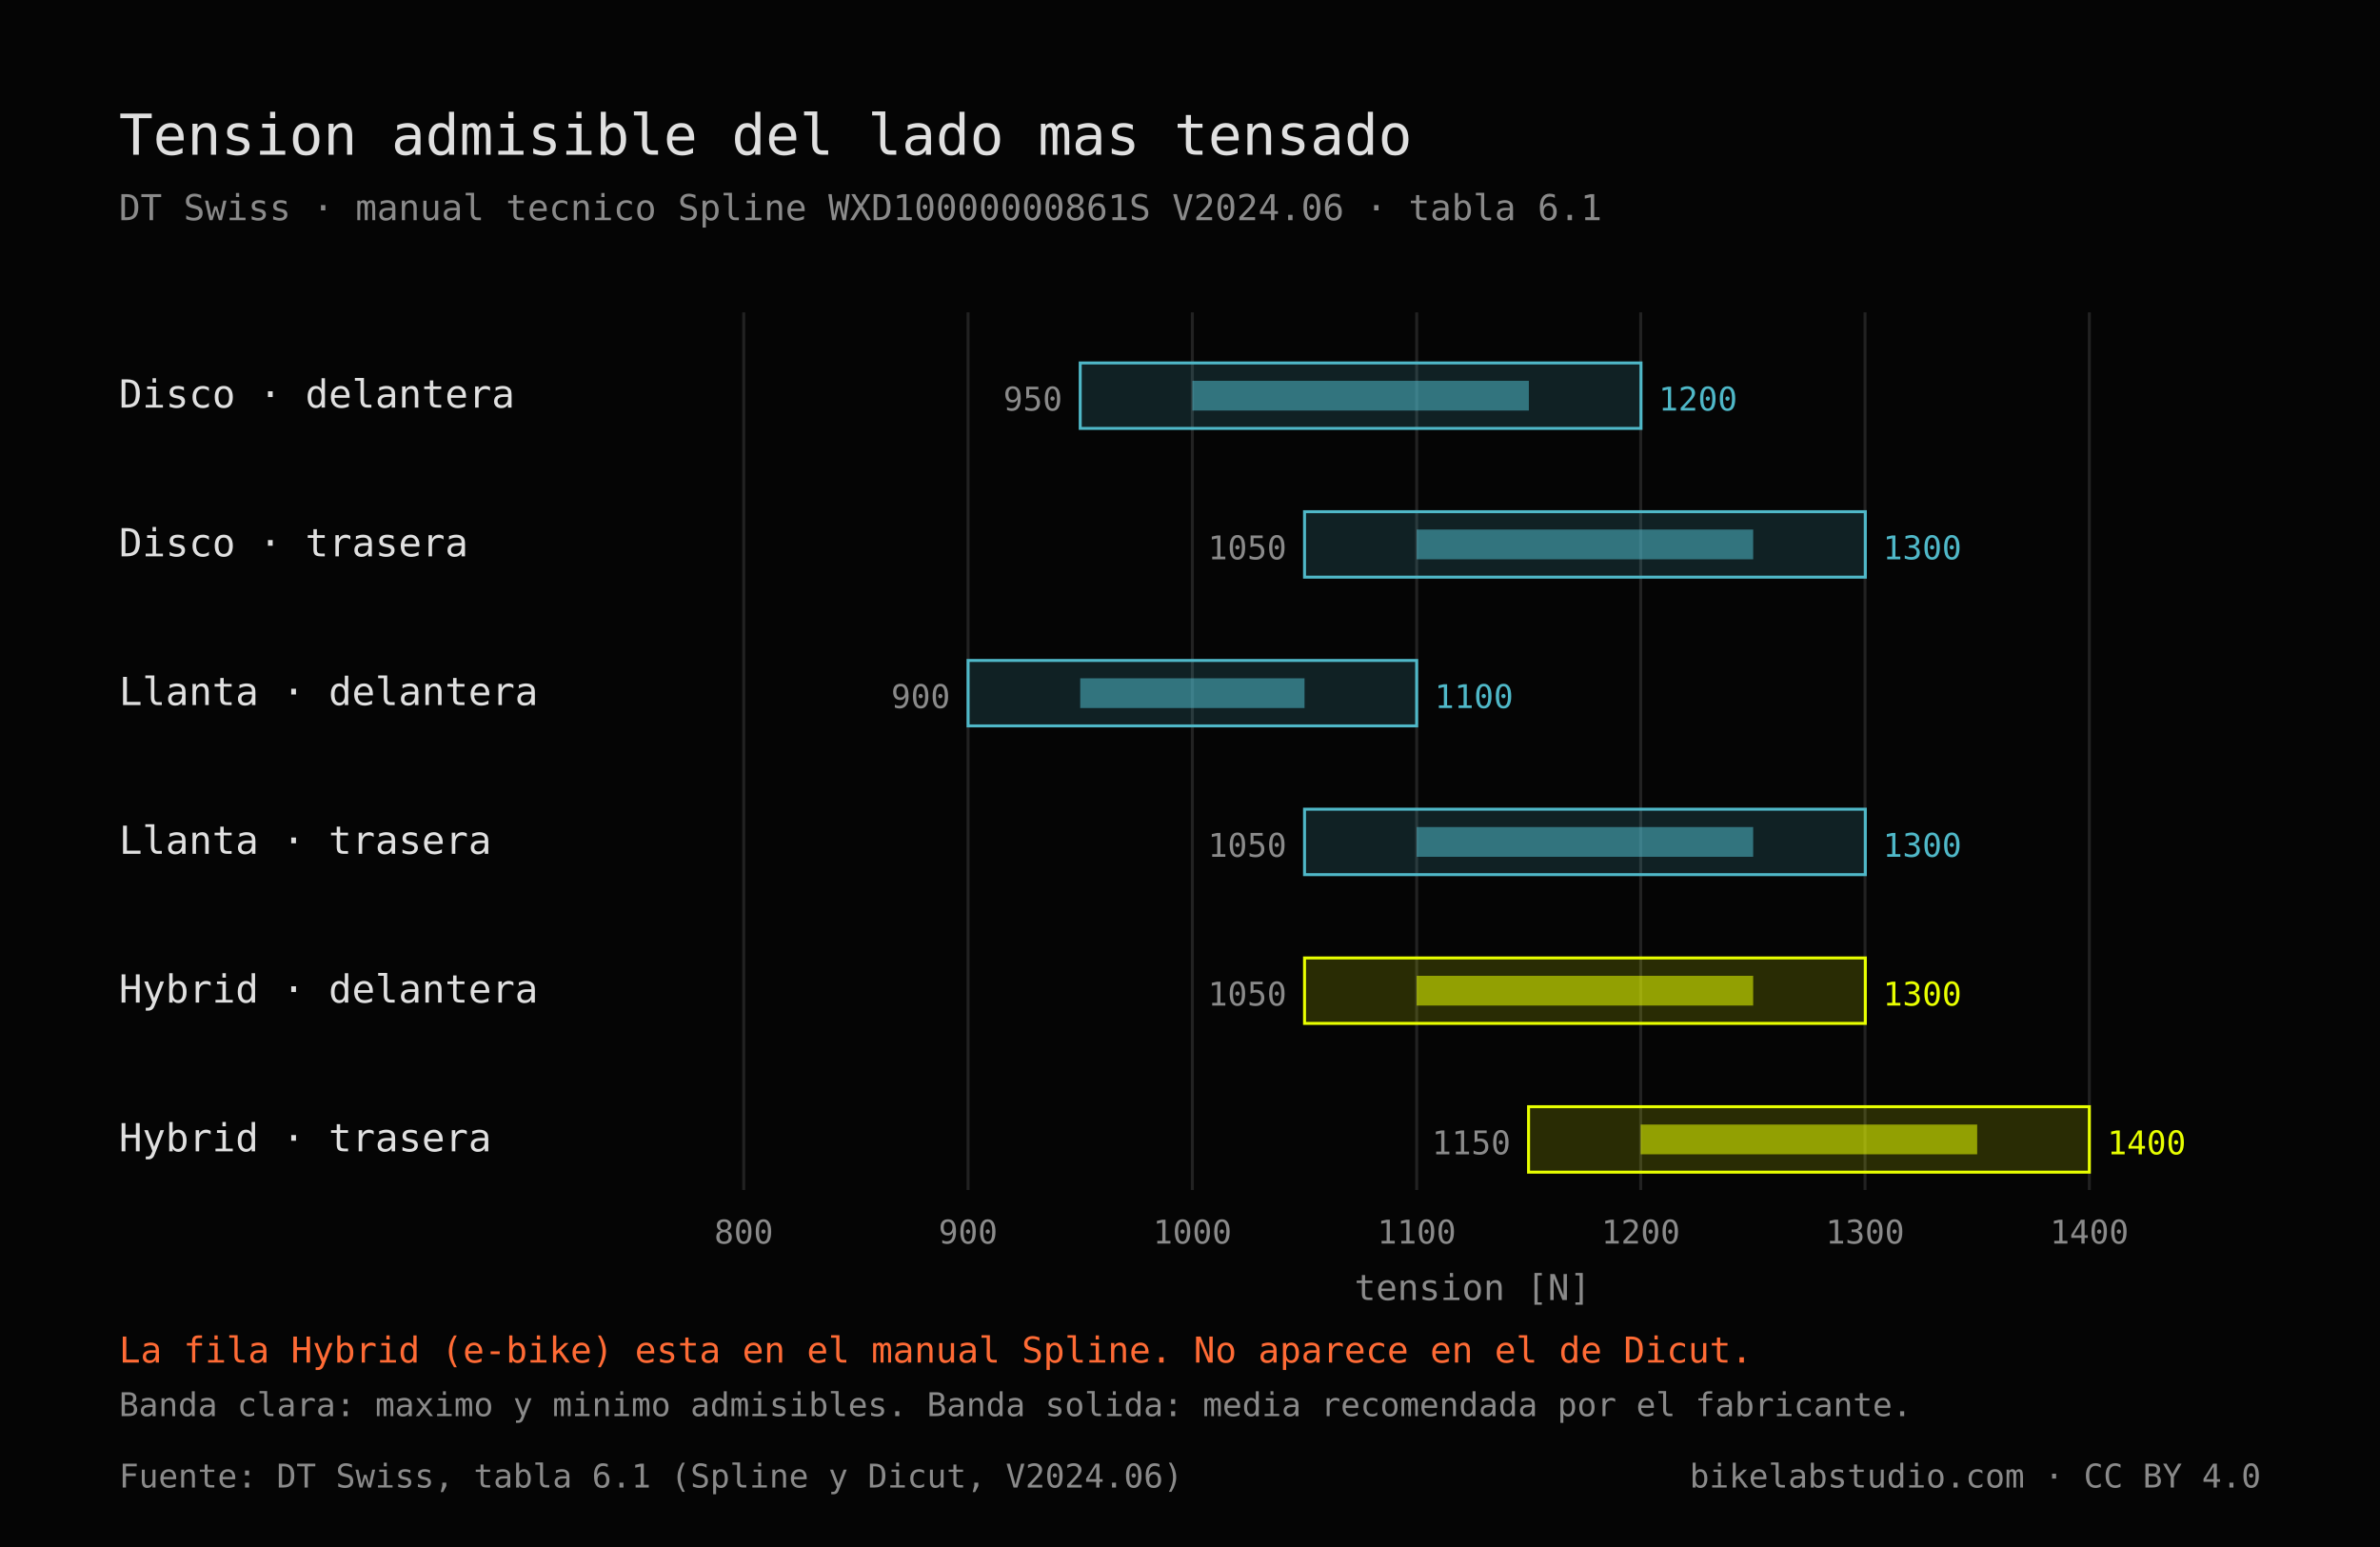
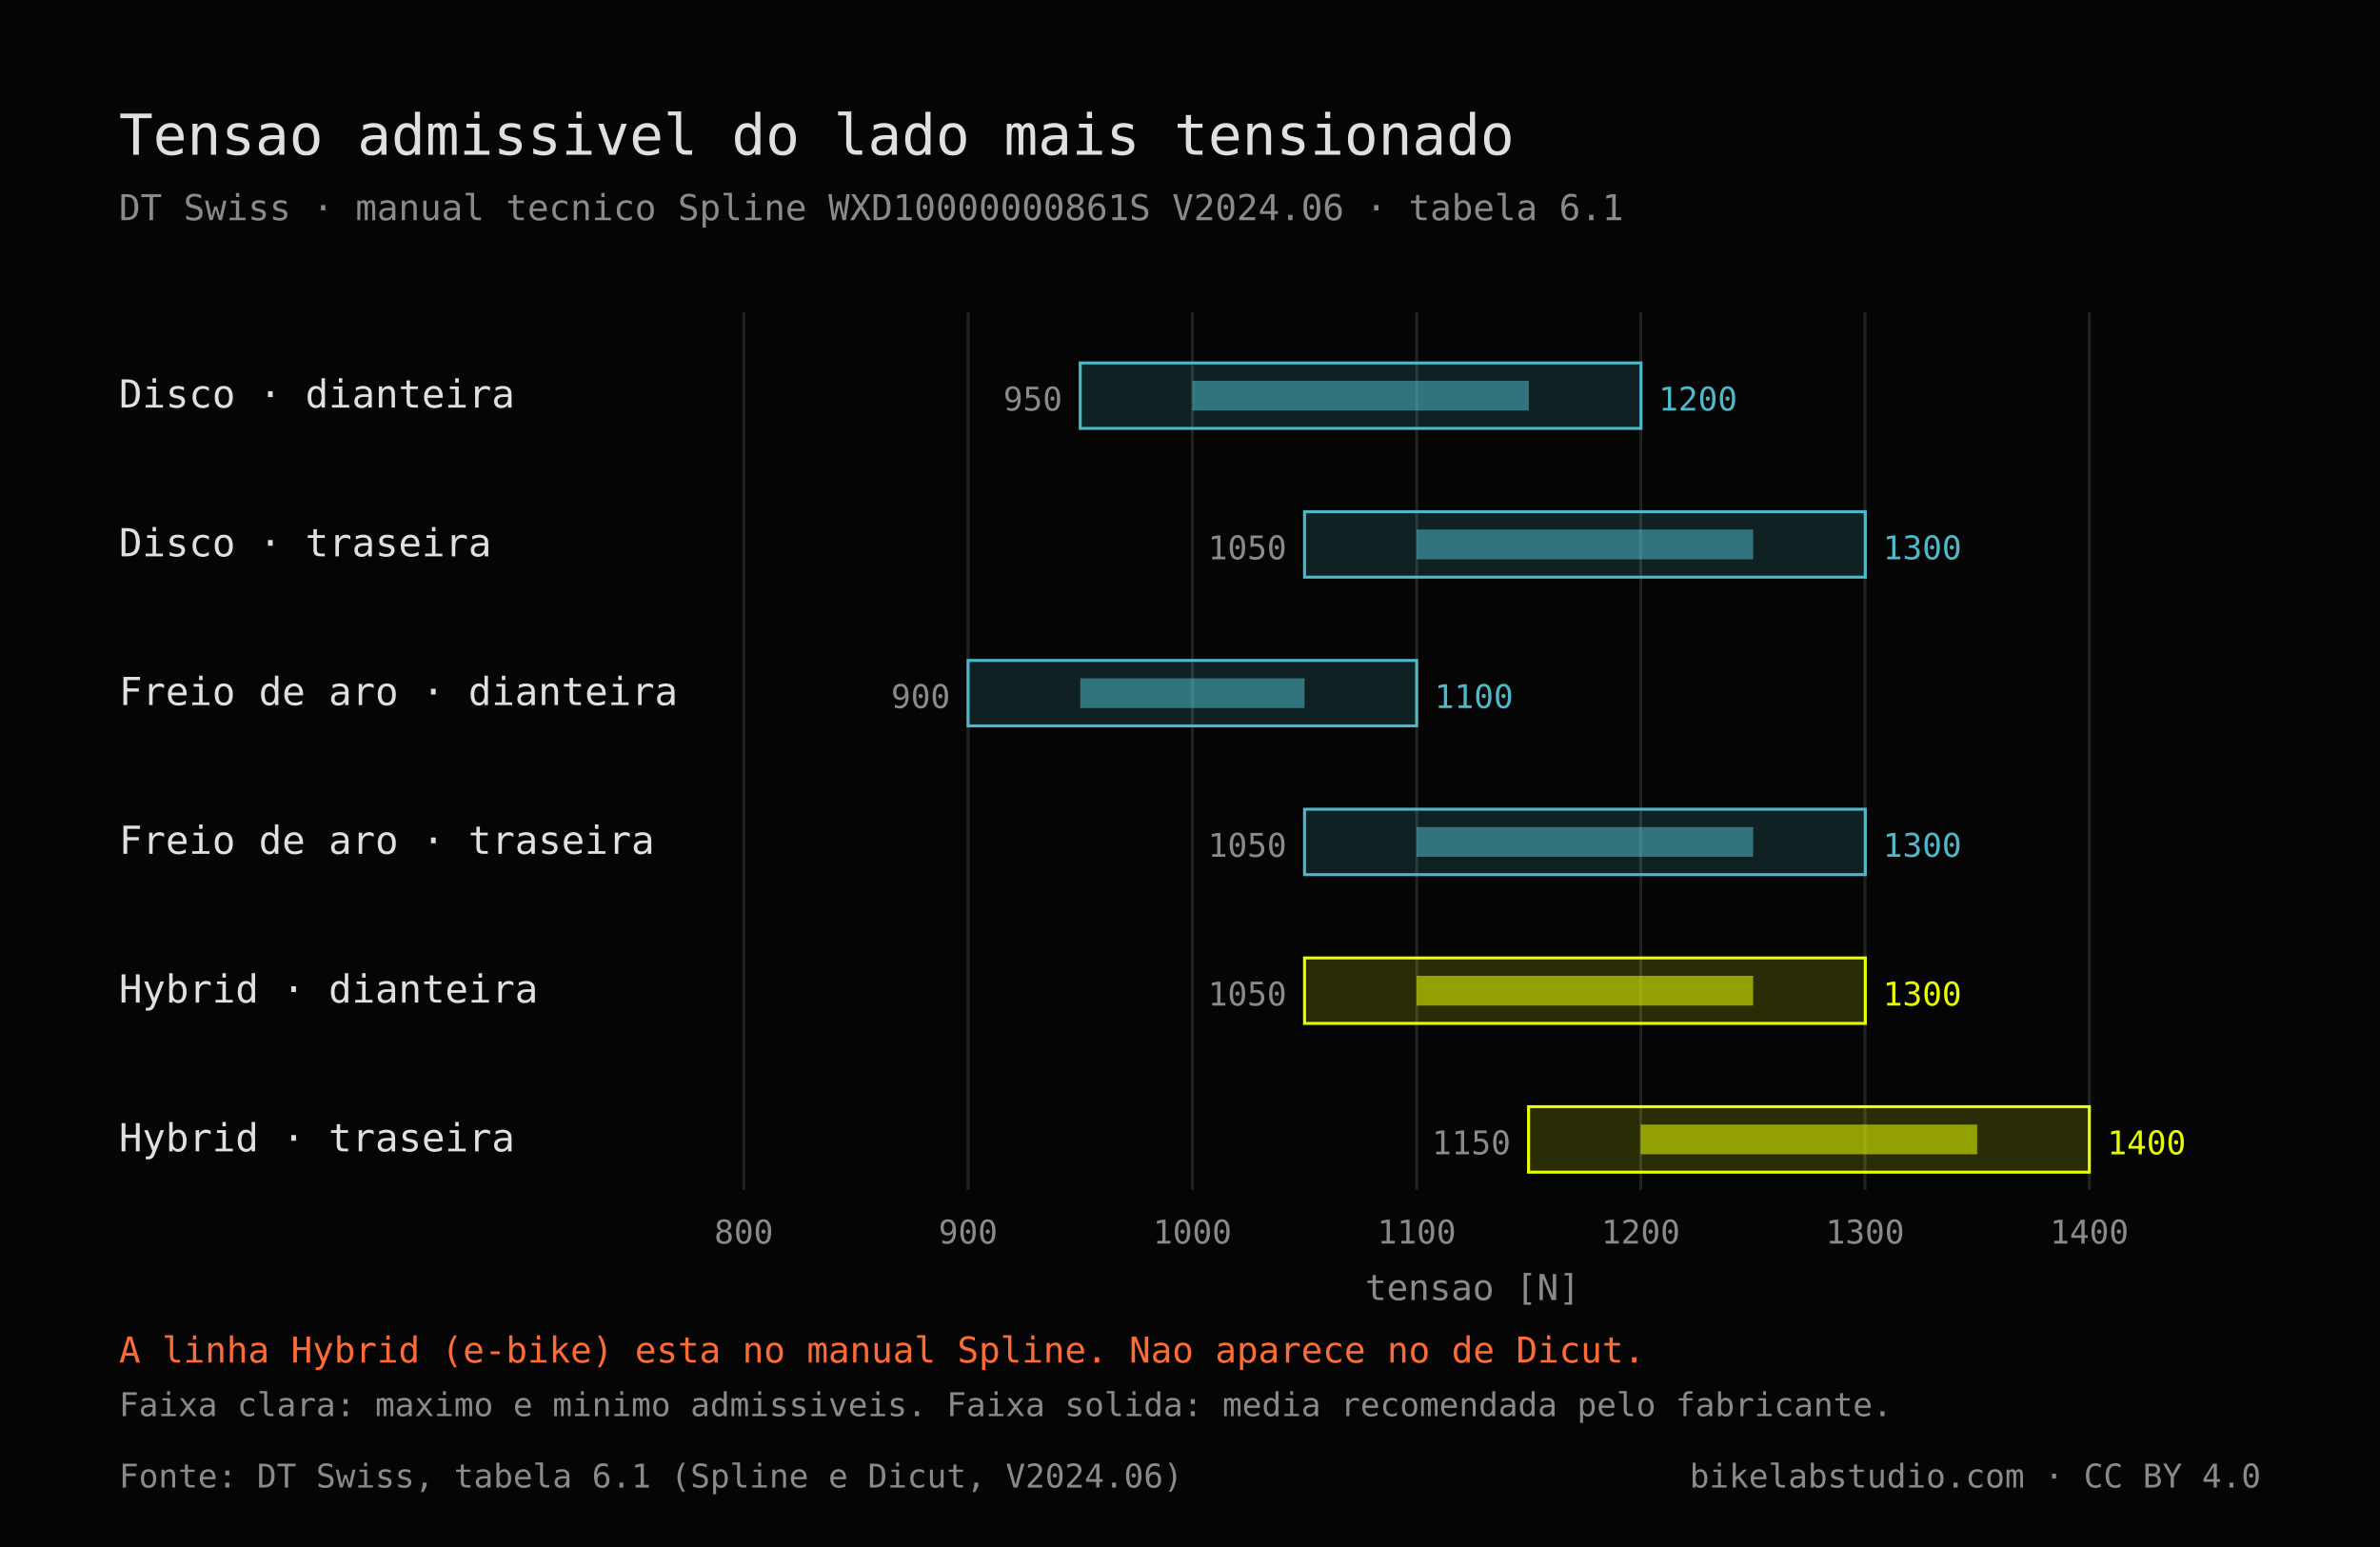
- <svg xmlns="http://www.w3.org/2000/svg" viewBox="0 0 800 520" width="800" height="520" role="img" xml:lang="es" aria-labelledby="ten-t ten-d" font-family="'IBM Plex Mono',ui-monospace,monospace">
+ <svg xmlns="http://www.w3.org/2000/svg" viewBox="0 0 800 520" width="800" height="520" role="img" xml:lang="pt-BR" aria-labelledby="ten-t ten-d" font-family="'IBM Plex Mono',ui-monospace,monospace">
  <rect width="800" height="520" fill="#050505" />
-   <text x="40" y="52" fill="#e0e0e0" font-size="19">Tension admisible del lado mas tensado</text>
-   <text x="40" y="74" fill="#8a8a8a" font-size="12">DT Swiss · manual tecnico Spline WXD10000000861S V2024.06 · tabla 6.1</text>
+   <text x="40" y="52" fill="#e0e0e0" font-size="19">Tensao admissivel do lado mais tensionado</text>
+   <text x="40" y="74" fill="#8a8a8a" font-size="12">DT Swiss · manual tecnico Spline WXD10000000861S V2024.06 · tabela 6.1</text>
  <line x1="250.0" y1="105" x2="250.0" y2="400" stroke="#222222" stroke-width="1" />
  <text x="250.0" y="418" fill="#8a8a8a" font-size="11" text-anchor="middle">800</text>
  <line x1="325.4" y1="105" x2="325.4" y2="400" stroke="#222222" stroke-width="1" />
  <text x="325.4" y="418" fill="#8a8a8a" font-size="11" text-anchor="middle">900</text>
  <line x1="400.8" y1="105" x2="400.8" y2="400" stroke="#222222" stroke-width="1" />
  <text x="400.8" y="418" fill="#8a8a8a" font-size="11" text-anchor="middle">1000</text>
  <line x1="476.2" y1="105" x2="476.2" y2="400" stroke="#222222" stroke-width="1" />
  <text x="476.2" y="418" fill="#8a8a8a" font-size="11" text-anchor="middle">1100</text>
  <line x1="551.5" y1="105" x2="551.5" y2="400" stroke="#222222" stroke-width="1" />
  <text x="551.5" y="418" fill="#8a8a8a" font-size="11" text-anchor="middle">1200</text>
  <line x1="626.9" y1="105" x2="626.9" y2="400" stroke="#222222" stroke-width="1" />
  <text x="626.9" y="418" fill="#8a8a8a" font-size="11" text-anchor="middle">1300</text>
  <line x1="702.3" y1="105" x2="702.3" y2="400" stroke="#222222" stroke-width="1" />
  <text x="702.3" y="418" fill="#8a8a8a" font-size="11" text-anchor="middle">1400</text>
-   <text x="495" y="437" fill="#8a8a8a" font-size="12" text-anchor="middle">tension [N]</text>
-   <text x="40" y="137" fill="#e0e0e0" font-size="13">Disco · delantera</text>
+   <text x="495" y="437" fill="#8a8a8a" font-size="12" text-anchor="middle">tensao [N]</text>
+   <text x="40" y="137" fill="#e0e0e0" font-size="13">Disco · dianteira</text>
  <rect x="363.1" y="122" width="188.5" height="22" fill="#4fb8c8" fill-opacity="0.16" stroke="#4fb8c8" stroke-width="1" />
  <rect x="400.8" y="128" width="113.1" height="10" fill="#4fb8c8" fill-opacity="0.55" />
  <text x="357.1" y="138" fill="#8a8a8a" font-size="11" text-anchor="end">950</text>
  <text x="557.5" y="138" fill="#4fb8c8" font-size="11">1200</text>
-   <text x="40" y="187" fill="#e0e0e0" font-size="13">Disco · trasera</text>
+   <text x="40" y="187" fill="#e0e0e0" font-size="13">Disco · traseira</text>
  <rect x="438.5" y="172" width="188.5" height="22" fill="#4fb8c8" fill-opacity="0.16" stroke="#4fb8c8" stroke-width="1" />
  <rect x="476.2" y="178" width="113.1" height="10" fill="#4fb8c8" fill-opacity="0.55" />
  <text x="432.5" y="188" fill="#8a8a8a" font-size="11" text-anchor="end">1050</text>
  <text x="632.9" y="188" fill="#4fb8c8" font-size="11">1300</text>
-   <text x="40" y="237" fill="#e0e0e0" font-size="13">Llanta · delantera</text>
+   <text x="40" y="237" fill="#e0e0e0" font-size="13">Freio de aro · dianteira</text>
  <rect x="325.4" y="222" width="150.8" height="22" fill="#4fb8c8" fill-opacity="0.16" stroke="#4fb8c8" stroke-width="1" />
  <rect x="363.1" y="228" width="75.4" height="10" fill="#4fb8c8" fill-opacity="0.55" />
  <text x="319.4" y="238" fill="#8a8a8a" font-size="11" text-anchor="end">900</text>
  <text x="482.2" y="238" fill="#4fb8c8" font-size="11">1100</text>
-   <text x="40" y="287" fill="#e0e0e0" font-size="13">Llanta · trasera</text>
+   <text x="40" y="287" fill="#e0e0e0" font-size="13">Freio de aro · traseira</text>
  <rect x="438.5" y="272" width="188.5" height="22" fill="#4fb8c8" fill-opacity="0.16" stroke="#4fb8c8" stroke-width="1" />
  <rect x="476.2" y="278" width="113.1" height="10" fill="#4fb8c8" fill-opacity="0.55" />
  <text x="432.5" y="288" fill="#8a8a8a" font-size="11" text-anchor="end">1050</text>
  <text x="632.9" y="288" fill="#4fb8c8" font-size="11">1300</text>
-   <text x="40" y="337" fill="#e0e0e0" font-size="13">Hybrid · delantera</text>
+   <text x="40" y="337" fill="#e0e0e0" font-size="13">Hybrid · dianteira</text>
  <rect x="438.5" y="322" width="188.5" height="22" fill="#e8ff00" fill-opacity="0.16" stroke="#e8ff00" stroke-width="1" />
  <rect x="476.2" y="328" width="113.1" height="10" fill="#e8ff00" fill-opacity="0.55" />
  <text x="432.5" y="338" fill="#8a8a8a" font-size="11" text-anchor="end">1050</text>
  <text x="632.9" y="338" fill="#e8ff00" font-size="11">1300</text>
-   <text x="40" y="387" fill="#e0e0e0" font-size="13">Hybrid · trasera</text>
+   <text x="40" y="387" fill="#e0e0e0" font-size="13">Hybrid · traseira</text>
  <rect x="513.8" y="372" width="188.5" height="22" fill="#e8ff00" fill-opacity="0.16" stroke="#e8ff00" stroke-width="1" />
  <rect x="551.5" y="378" width="113.1" height="10" fill="#e8ff00" fill-opacity="0.55" />
  <text x="507.8" y="388" fill="#8a8a8a" font-size="11" text-anchor="end">1150</text>
  <text x="708.3" y="388" fill="#e8ff00" font-size="11">1400</text>
-   <text x="40" y="458" fill="#ff6b35" font-size="12">La fila Hybrid (e-bike) esta en el manual Spline. No aparece en el de Dicut.</text>
-   <text x="40" y="476" fill="#8a8a8a" font-size="11">Banda clara: maximo y minimo admisibles. Banda solida: media recomendada por el fabricante.</text>
-   <text x="40" y="500" fill="#8a8a8a" font-size="11">Fuente: DT Swiss, tabla 6.1 (Spline y Dicut, V2024.06)</text>
+   <text x="40" y="458" fill="#ff6b35" font-size="12">A linha Hybrid (e-bike) esta no manual Spline. Nao aparece no de Dicut.</text>
+   <text x="40" y="476" fill="#8a8a8a" font-size="11">Faixa clara: maximo e minimo admissiveis. Faixa solida: media recomendada pelo fabricante.</text>
+   <text x="40" y="500" fill="#8a8a8a" font-size="11">Fonte: DT Swiss, tabela 6.1 (Spline e Dicut, V2024.06)</text>
  <text x="760" y="500" fill="#8a8a8a" font-size="11" text-anchor="end">bikelabstudio.com · CC BY 4.0</text>
</svg>
